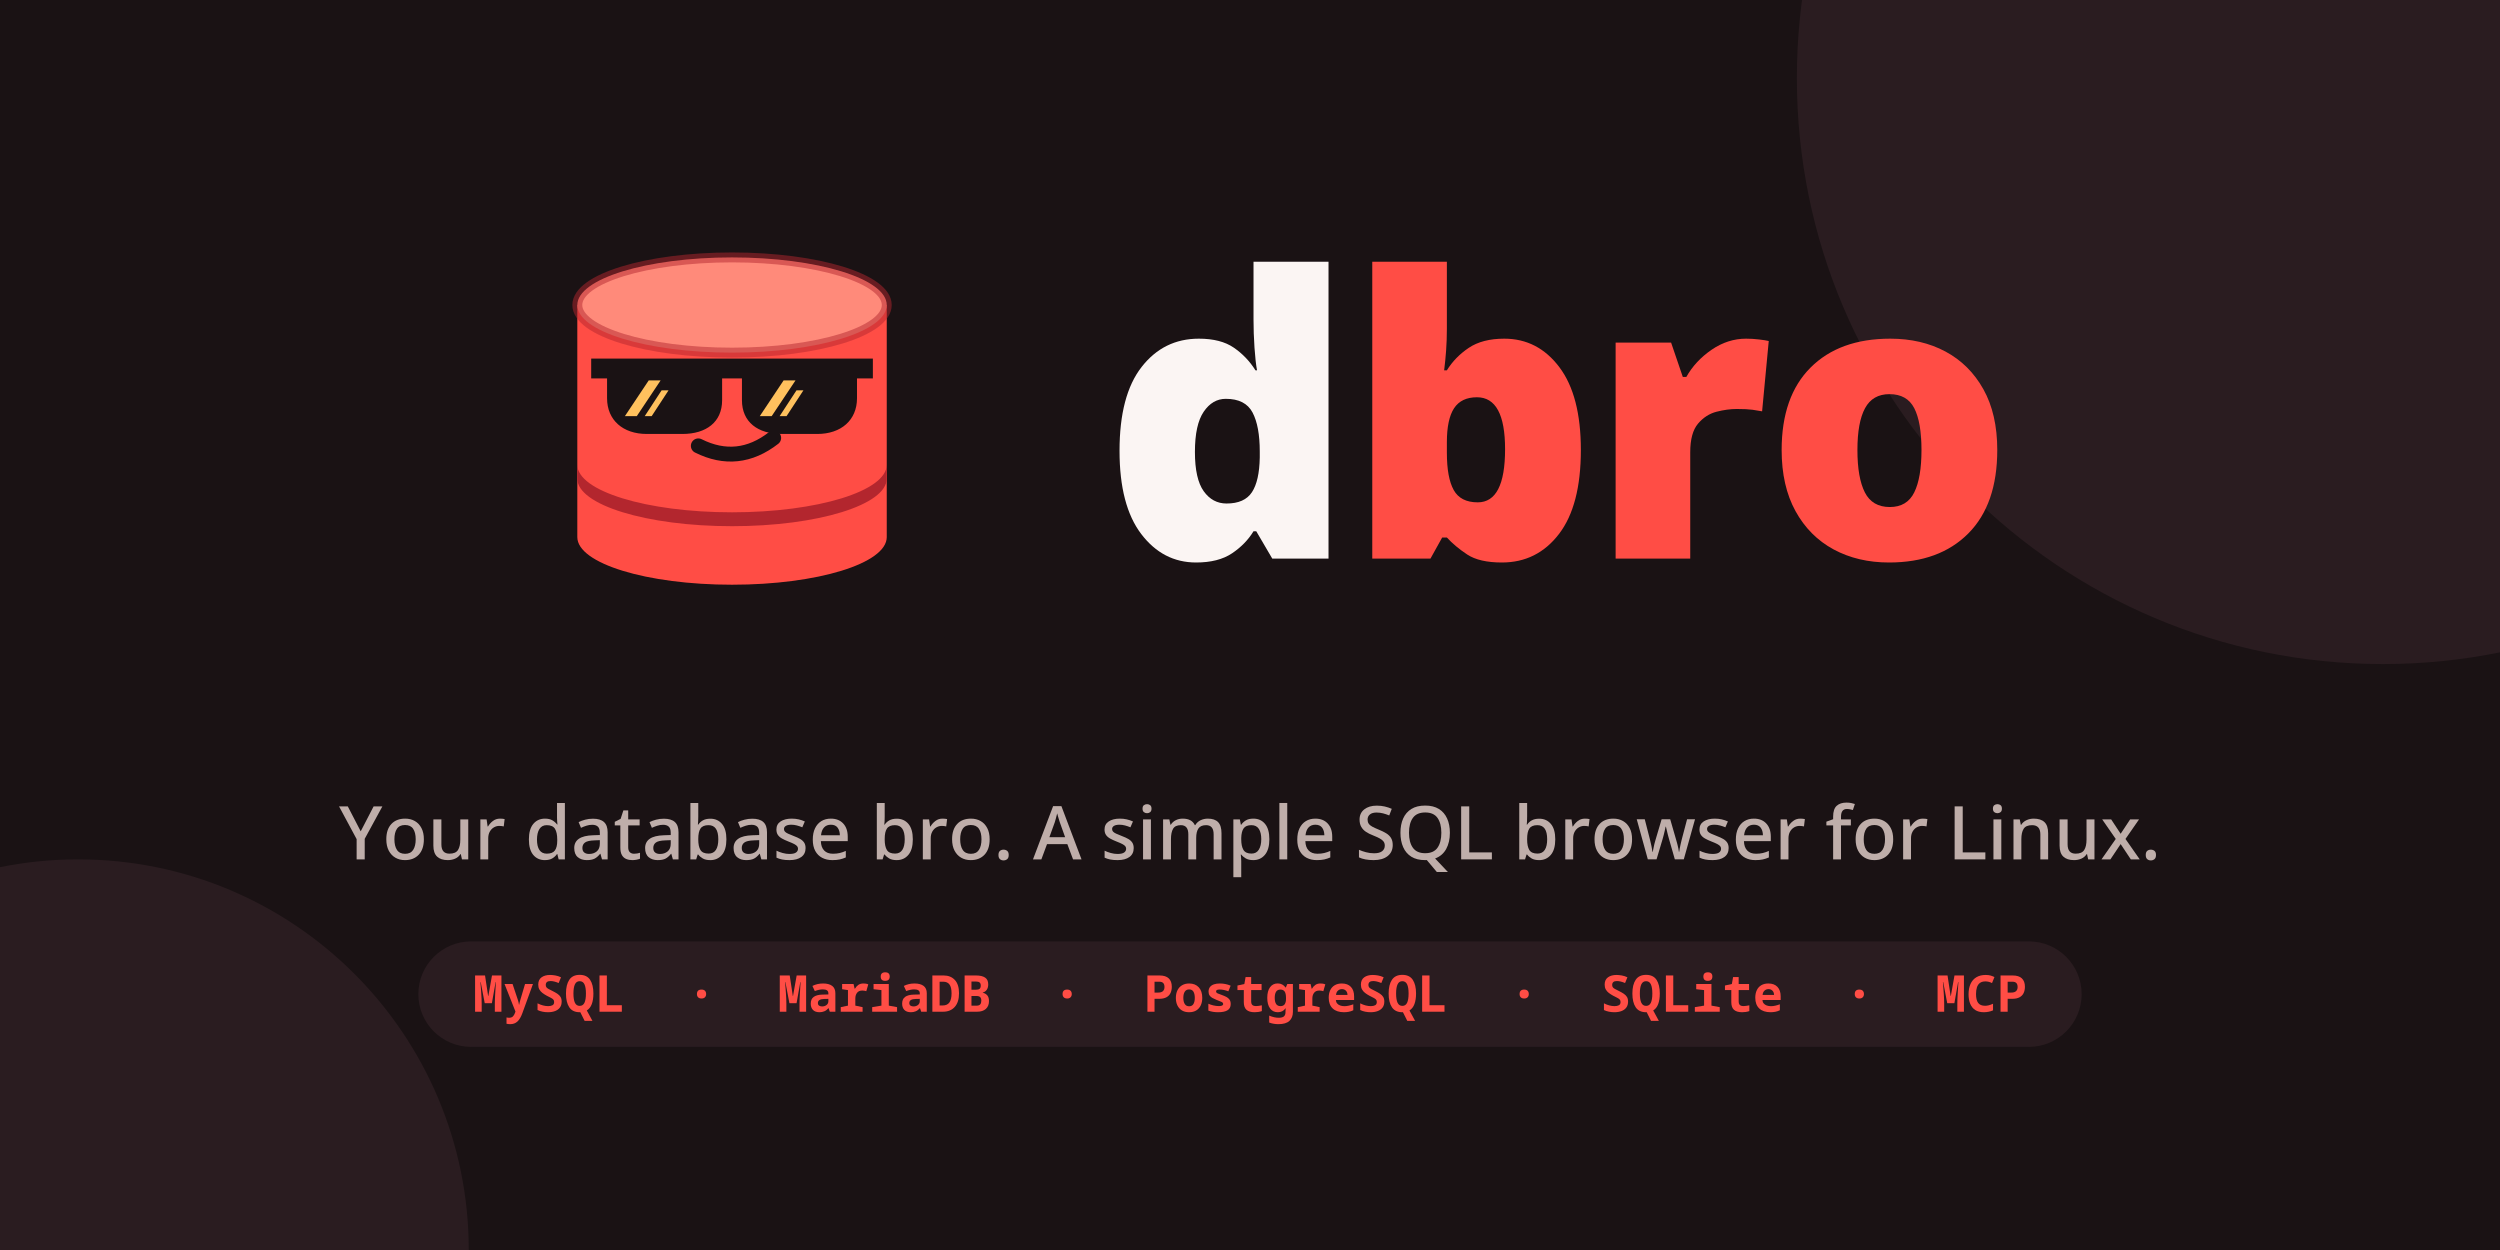
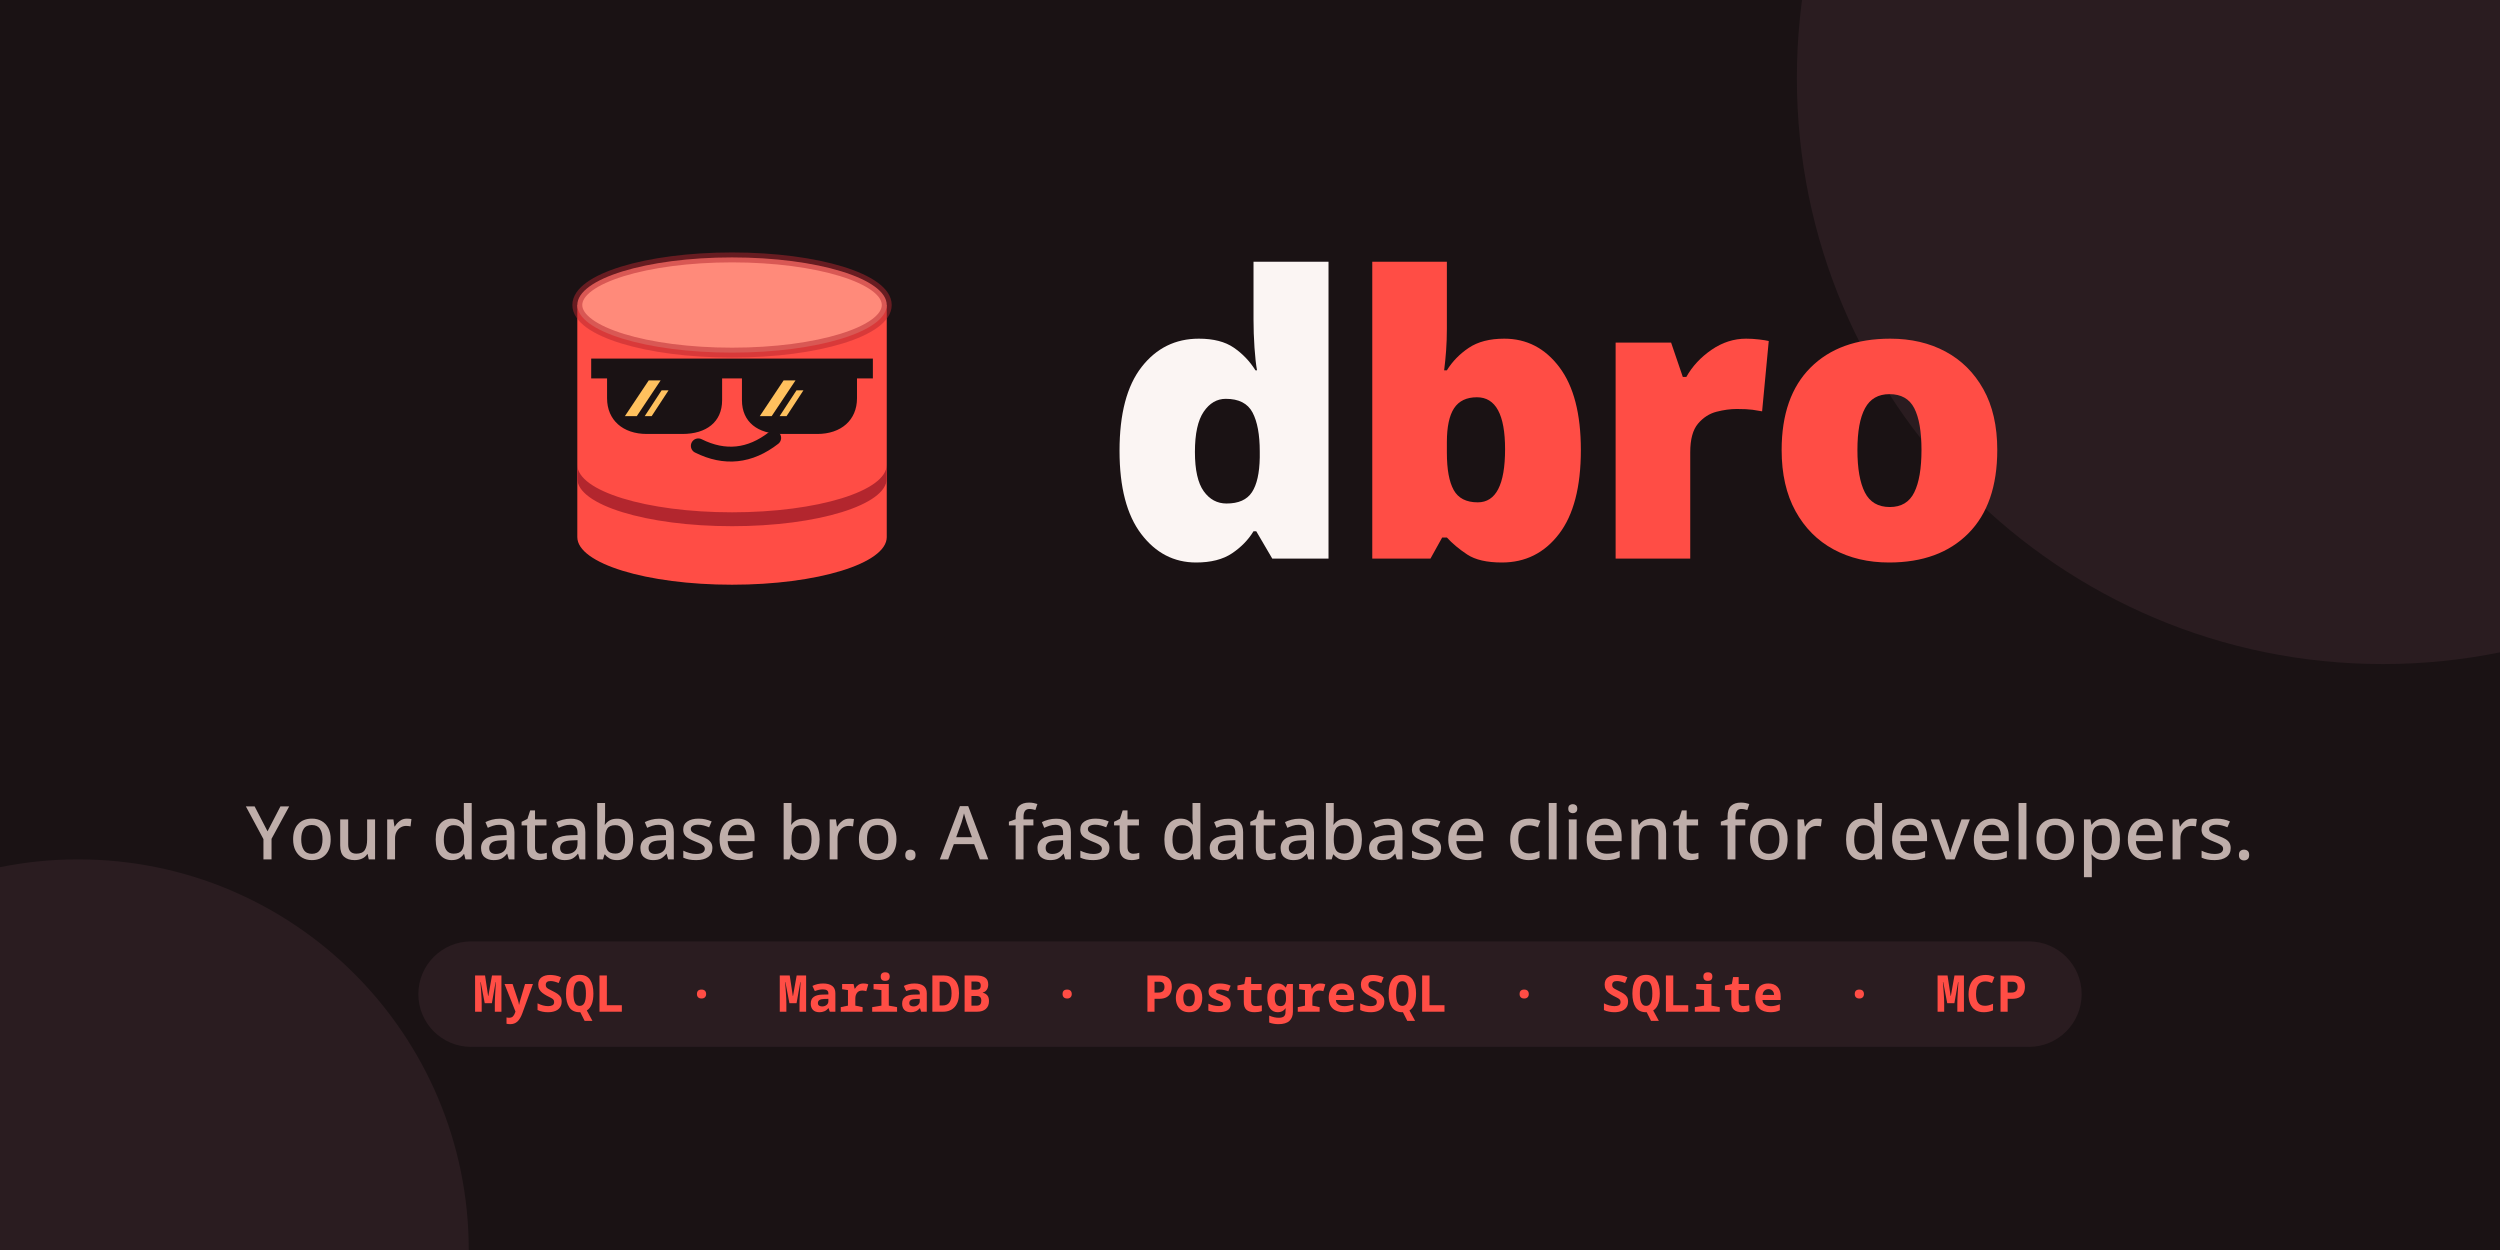
<svg xmlns="http://www.w3.org/2000/svg" width="1280" height="640" viewBox="0 0 1280 640" role="img" aria-label="dbro social preview">
  <rect width="1280" height="640" fill="#1A1214" />
  <circle cx="1220" cy="40" r="300" fill="#2A1C20" />
  <circle cx="40" cy="640" r="200" fill="#2A1C20" />
  <g transform="translate(244.8 80) scale(0.5078125)">
    <rect width="512" height="512" rx="116" fill="#1A1214" />
    <path d="M100 150 V384 A156 48 0 0 0 412 384 V150 Z" fill="#FF4D45" />
    <path d="M100 311 A156 48 0 0 0 412 311 V325 A156 48 0 0 1 100 325 Z" fill="#B3262E" />
    <ellipse cx="256" cy="150" rx="156" ry="48" fill="#FF8A7A" />
    <ellipse cx="256" cy="150" rx="156" ry="48" fill="none" stroke="#B3262E" stroke-width="10" opacity=".5" />
    <path d="M114 204 H398 V224 H114 Z" fill="#1A1214" />
    <path d="M130 212 H246 V246 C246 268 230 280 206 280 H170 C146 280 130 266 130 244 Z" fill="#1A1214" />
    <path d="M266 212 H382 V244 C382 266 366 280 342 280 H306 C282 280 266 268 266 246 Z" fill="#1A1214" />
    <path d="M148 262 L160 262 L184 226 L172 226 Z M168 262 L175 262 L192 236 L185 236 Z" fill="#FFC15E" />
    <path d="M284 262 L296 262 L320 226 L308 226 Z M304 262 L311 262 L328 236 L321 236 Z" fill="#FFC15E" />
    <path d="M222 292 Q262 312 298 284" fill="none" stroke="#1A1214" stroke-width="15" stroke-linecap="round" />
  </g>
  <g transform="translate(564.8 286)">
    <g fill="#FBF5F3">
      <path transform="translate(0.00 0) scale(0.2 -0.2)" d="M238 -10Q153 -10 97.5 63.0Q42 136 42 276Q42 418 98.5 490.5Q155 563 245 563Q301 563 334.5 540.0Q368 517 390 482H394Q390 503 387.5 540.0Q385 577 385 612V760H577V0H433L392 70H385Q365 37 330.0 13.5Q295 -10 238 -10ZM316 141Q362 141 381.0 170.0Q400 199 401 259V274Q401 339 382.5 374.0Q364 409 314 409Q280 409 257.5 376.0Q235 343 235 273Q235 204 257.5 172.5Q280 141 316 141Z" />
    </g>
    <g fill="#FF4D45">
      <path transform="translate(124.60 0) scale(0.2 -0.2)" d="M257 588Q257 559 255.0 532.0Q253 505 250 482H257Q278 516 313.0 539.5Q348 563 404 563Q490 563 545.0 490.0Q600 417 600 278Q600 136 544.0 63.0Q488 -10 398 -10Q340 -10 309.0 10.5Q278 31 257 54H245L215 0H66V760H257ZM334 413Q294 413 275.5 385.0Q257 357 257 298V271Q257 207 274.5 175.5Q292 144 336 144Q406 144 406 280Q406 413 334 413Z" />
      <path transform="translate(249.20 0) scale(0.2 -0.2)" d="M400 563Q416 563 433.0 561.0Q450 559 458 557L441 377Q431 379 416.5 381.0Q402 383 376 383Q352 383 324.5 376.0Q297 369 277.0 345.5Q257 322 257 272V0H66V553H208L238 465H247Q270 506 311.5 534.5Q353 563 400 563Z" />
      <path transform="translate(339.00 0) scale(0.2 -0.2)" d="M594 278Q594 139 520.0 64.5Q446 -10 317 -10Q237 -10 175.0 23.5Q113 57 77.5 121.5Q42 186 42 278Q42 415 116.0 489.0Q190 563 320 563Q400 563 461.5 530.0Q523 497 558.5 433.5Q594 370 594 278ZM236 278Q236 207 255.0 169.5Q274 132 319 132Q363 132 381.5 169.5Q400 207 400 278Q400 349 381.5 385.0Q363 421 318 421Q275 421 255.5 385.0Q236 349 236 278Z" />
    </g>
  </g>
-   <g transform="translate(173.588 440)">
+   <g transform="translate(125.879 440)">
    <g fill="#BFAEAA">
      <path transform="translate(0.00 0) scale(0.038 -0.038)" d="M292 378 466 714H584L346 277V0H237V273L0 714H118Z" />
      <path transform="translate(22.19 0) scale(0.038 -0.038)" d="M559 271Q559 136 490.0 63.0Q421 -10 304 -10Q231 -10 174.5 23.0Q118 56 85.5 118.5Q53 181 53 271Q53 404 121.0 476.5Q189 549 307 549Q381 549 437.5 516.5Q494 484 526.5 422.0Q559 360 559 271ZM162 271Q162 180 196.5 127.5Q231 75 306 75Q380 75 414.5 127.5Q449 180 449 271Q449 361 414.5 412.0Q380 463 305 463Q230 463 196.0 412.0Q162 361 162 271Z" />
      <path transform="translate(45.41 0) scale(0.038 -0.038)" d="M546 539V0H461L446 71H441Q414 29 368.5 9.5Q323 -10 271 -10Q177 -10 126.5 37.0Q76 84 76 186V539H184V202Q184 77 293 77Q376 77 407.5 126.0Q439 175 439 267V539Z" />
      <path transform="translate(69.24 0) scale(0.038 -0.038)" d="M347 549Q381 549 409 543L397 444Q385 447 369.0 449.0Q353 451 337 451Q299 451 265.0 431.5Q231 412 209.5 374.5Q188 337 188 283V0H82V539H166L180 443H185Q210 486 251.0 517.5Q292 549 347 549Z" />
      <path transform="translate(95.19 0) scale(0.038 -0.038)" d="M268 -10Q171 -10 112.0 60.0Q53 130 53 269Q53 407 112.5 478.0Q172 549 270 549Q331 549 369.5 526.0Q408 503 433 470H438Q436 484 434.0 511.5Q432 539 432 558V760H538V0H454L436 72H432Q408 37 369.0 13.5Q330 -10 268 -10ZM294 77Q372 77 403.5 120.5Q435 164 435 252V267Q435 361 405.0 411.0Q375 461 293 461Q228 461 195.0 409.0Q162 357 162 266Q162 175 195.0 126.0Q228 77 294 77Z" />
      <path transform="translate(118.75 0) scale(0.038 -0.038)" d="M297 548Q395 548 444.5 503.5Q494 459 494 365V0H418L397 75H393Q358 31 319.5 10.5Q281 -10 213 -10Q140 -10 92.0 29.5Q44 69 44 153Q44 234 106.5 277.5Q169 321 298 325L389 328V356Q389 417 362.0 441.5Q335 466 286 466Q246 466 207.5 453.5Q169 441 135 425L103 502Q140 521 190.0 534.5Q240 548 297 548ZM316 256Q224 253 189.0 227.0Q154 201 154 154Q154 112 179.0 92.5Q204 73 244 73Q306 73 347.5 107.5Q389 142 389 212V259Z" />
      <path transform="translate(140.49 0) scale(0.038 -0.038)" d="M277 76Q298 76 320.0 79.5Q342 83 358 89V9Q340 1 311.5 -4.5Q283 -10 254 -10Q210 -10 173.0 5.0Q136 20 114.5 57.0Q93 94 93 160V458H18V506L97 546L134 660H199V539H353V458H199V162Q199 118 220.5 97.0Q242 76 277 76Z" />
      <path transform="translate(155.04 0) scale(0.038 -0.038)" d="M297 548Q395 548 444.5 503.5Q494 459 494 365V0H418L397 75H393Q358 31 319.5 10.5Q281 -10 213 -10Q140 -10 92.0 29.5Q44 69 44 153Q44 234 106.5 277.5Q169 321 298 325L389 328V356Q389 417 362.0 441.5Q335 466 286 466Q246 466 207.5 453.5Q169 441 135 425L103 502Q140 521 190.0 534.5Q240 548 297 548ZM316 256Q224 253 189.0 227.0Q154 201 154 154Q154 112 179.0 92.5Q204 73 244 73Q306 73 347.5 107.5Q389 142 389 212V259Z" />
      <path transform="translate(176.78 0) scale(0.038 -0.038)" d="M188 577Q188 544 186.5 515.0Q185 486 183 468H188Q210 502 249.5 525.0Q289 548 351 548Q448 548 507.5 478.0Q567 408 567 270Q567 131 507.0 60.5Q447 -10 350 -10Q287 -10 248.5 12.5Q210 35 188 65H180L160 0H82V760H188ZM326 461Q249 461 218.5 416.0Q188 371 188 276V268Q188 175 217.5 126.5Q247 78 328 78Q393 78 425.5 127.5Q458 177 458 271Q458 461 326 461Z" />
      <path transform="translate(200.34 0) scale(0.038 -0.038)" d="M297 548Q395 548 444.5 503.5Q494 459 494 365V0H418L397 75H393Q358 31 319.5 10.5Q281 -10 213 -10Q140 -10 92.0 29.5Q44 69 44 153Q44 234 106.5 277.5Q169 321 298 325L389 328V356Q389 417 362.0 441.5Q335 466 286 466Q246 466 207.5 453.5Q169 441 135 425L103 502Q140 521 190.0 534.5Q240 548 297 548ZM316 256Q224 253 189.0 227.0Q154 201 154 154Q154 112 179.0 92.5Q204 73 244 73Q306 73 347.5 107.5Q389 142 389 212V259Z" />
      <path transform="translate(222.07 0) scale(0.038 -0.038)" d="M442 152Q442 74 384.5 32.0Q327 -10 224 -10Q167 -10 125.5 -1.5Q84 7 50 23V117Q86 99 133.0 86.0Q180 73 224 73Q285 73 312.5 92.0Q340 111 340 143Q340 162 329.0 176.5Q318 191 290.0 206.0Q262 221 210 241Q159 261 123.0 281.5Q87 302 68.0 330.5Q49 359 49 403Q49 474 106.0 511.5Q163 549 255 549Q305 549 348.5 539.0Q392 529 432 511L398 432Q363 447 325.0 457.0Q287 467 251 467Q202 467 176.5 451.5Q151 436 151 409Q151 389 163.0 375.0Q175 361 204.5 347.0Q234 333 284 314Q335 295 370.0 274.5Q405 254 423.5 225.0Q442 196 442 152Z" />
      <path transform="translate(240.54 0) scale(0.038 -0.038)" d="M296 549Q402 549 463.0 483.5Q524 418 524 305V246H162Q164 164 206.0 120.0Q248 76 324 76Q375 76 415.5 85.5Q456 95 498 114V26Q457 8 415.5 -1.0Q374 -10 317 -10Q239 -10 179.5 21.0Q120 52 86.5 113.5Q53 175 53 266Q53 356 83.5 419.0Q114 482 168.5 515.5Q223 549 296 549ZM297 467Q239 467 205.0 430.0Q171 393 164 325H418Q417 388 387.5 427.5Q358 467 297 467Z" />
      <path transform="translate(272.23 0) scale(0.038 -0.038)" d="M188 577Q188 544 186.5 515.0Q185 486 183 468H188Q210 502 249.5 525.0Q289 548 351 548Q448 548 507.5 478.0Q567 408 567 270Q567 131 507.0 60.5Q447 -10 350 -10Q287 -10 248.5 12.5Q210 35 188 65H180L160 0H82V760H188ZM326 461Q249 461 218.5 416.0Q188 371 188 276V268Q188 175 217.5 126.5Q247 78 328 78Q393 78 425.5 127.5Q458 177 458 271Q458 461 326 461Z" />
      <path transform="translate(295.79 0) scale(0.038 -0.038)" d="M347 549Q381 549 409 543L397 444Q385 447 369.0 449.0Q353 451 337 451Q299 451 265.0 431.5Q231 412 209.5 374.5Q188 337 188 283V0H82V539H166L180 443H185Q210 486 251.0 517.5Q292 549 347 549Z" />
      <path transform="translate(311.87 0) scale(0.038 -0.038)" d="M559 271Q559 136 490.0 63.0Q421 -10 304 -10Q231 -10 174.5 23.0Q118 56 85.5 118.5Q53 181 53 271Q53 404 121.0 476.5Q189 549 307 549Q381 549 437.5 516.5Q494 484 526.5 422.0Q559 360 559 271ZM162 271Q162 180 196.5 127.5Q231 75 306 75Q380 75 414.5 127.5Q449 180 449 271Q449 361 414.5 412.0Q380 463 305 463Q230 463 196.0 412.0Q162 361 162 271Z" />
      <path transform="translate(335.08 0) scale(0.038 -0.038)" d="M67 59Q67 98 87.0 114.5Q107 131 135 131Q164 131 184.5 114.5Q205 98 205 59Q205 20 184.5 3.0Q164 -14 135 -14Q107 -14 87.0 3.0Q67 20 67 59Z" />
      <path transform="translate(355.30 0) scale(0.038 -0.038)" d="M540 0 463 205H189L113 0H0L271 717H383L654 0ZM362 498Q359 508 351.5 531.5Q344 555 337.0 580.0Q330 605 326 620Q319 588 309.0 553.0Q299 518 293 498L221 299H433Z" />
-       <path transform="translate(390.07 0) scale(0.038 -0.038)" d="M442 152Q442 74 384.5 32.0Q327 -10 224 -10Q167 -10 125.5 -1.5Q84 7 50 23V117Q86 99 133.0 86.0Q180 73 224 73Q285 73 312.5 92.0Q340 111 340 143Q340 162 329.0 176.5Q318 191 290.0 206.0Q262 221 210 241Q159 261 123.0 281.5Q87 302 68.0 330.5Q49 359 49 403Q49 474 106.0 511.5Q163 549 255 549Q305 549 348.5 539.0Q392 529 432 511L398 432Q363 447 325.0 457.0Q287 467 251 467Q202 467 176.5 451.5Q151 436 151 409Q151 389 163.0 375.0Q175 361 204.5 347.0Q234 333 284 314Q335 295 370.0 274.5Q405 254 423.5 225.0Q442 196 442 152Z" />
-       <path transform="translate(408.54 0) scale(0.038 -0.038)" d="M136 744Q160 744 178.0 730.0Q196 716 196 683Q196 651 178.0 636.5Q160 622 136 622Q111 622 93.0 636.5Q75 651 75 683Q75 716 93.0 730.0Q111 744 136 744ZM188 539V0H82V539Z" />
-       <path transform="translate(418.80 0) scale(0.038 -0.038)" d="M685 549Q777 549 823.0 502.0Q869 455 869 351V0H763V337Q763 461 662 461Q589 461 558.5 417.0Q528 373 528 289V0H422V337Q422 461 321 461Q245 461 216.5 412.0Q188 363 188 272V0H82V539H166L181 467H186Q211 507 253.0 528.0Q295 549 346 549Q469 549 510 461H515Q542 506 587.5 527.5Q633 549 685 549Z" />
-       <path transform="translate(454.78 0) scale(0.038 -0.038)" d="M352 549Q449 549 508.0 479.0Q567 409 567 271Q567 133 507.0 61.5Q447 -10 350 -10Q288 -10 249.0 13.0Q210 36 188 65H182Q184 48 186.0 22.5Q188 -3 188 -23V-240H82V539H169L183 467H188Q211 501 249.5 525.0Q288 549 352 549ZM325 461Q251 461 220.5 418.0Q190 375 188 287V271Q188 178 217.5 128.0Q247 78 327 78Q393 78 425.5 131.5Q458 185 458 272Q458 360 425.5 410.5Q393 461 325 461Z" />
-       <path transform="translate(478.34 0) scale(0.038 -0.038)" d="M188 0H82V760H188Z" />
-       <path transform="translate(488.60 0) scale(0.038 -0.038)" d="M296 549Q402 549 463.0 483.5Q524 418 524 305V246H162Q164 164 206.0 120.0Q248 76 324 76Q375 76 415.5 85.5Q456 95 498 114V26Q457 8 415.5 -1.0Q374 -10 317 -10Q239 -10 179.5 21.0Q120 52 86.5 113.5Q53 175 53 266Q53 356 83.5 419.0Q114 482 168.5 515.5Q223 549 296 549ZM297 467Q239 467 205.0 430.0Q171 393 164 325H418Q417 388 387.5 427.5Q358 467 297 467Z" />
-       <path transform="translate(520.30 0) scale(0.038 -0.038)" d="M505 193Q505 98 436.0 44.0Q367 -10 247 -10Q189 -10 137.5 -0.5Q86 9 50 27V129Q90 111 144.0 96.5Q198 82 254 82Q326 82 362.0 110.0Q398 138 398 185Q398 218 381.5 240.5Q365 263 330.0 282.0Q295 301 238 324Q185 344 144.5 371.0Q104 398 81.0 438.0Q58 478 58 536Q58 624 122.0 674.0Q186 724 290 724Q348 724 397.5 712.5Q447 701 492 681L458 592Q417 609 374.5 620.0Q332 631 287 631Q228 631 197.0 605.0Q166 579 166 537Q166 504 181.0 481.5Q196 459 229.0 441.0Q262 423 316 401Q376 377 418.5 350.5Q461 324 483.0 286.5Q505 249 505 193Z" />
-       <path transform="translate(541.20 0) scale(0.038 -0.038)" d="M725 358Q725 230 675.0 139.5Q625 49 526 12L698 -170H549L414 -9Q409 -9 403.0 -9.5Q397 -10 392 -10Q279 -10 205.5 36.0Q132 82 95.5 165.0Q59 248 59 359Q59 469 95.5 551.0Q132 633 206.0 679.0Q280 725 393 725Q503 725 576.5 679.5Q650 634 687.5 551.5Q725 469 725 358ZM174 358Q174 230 226.5 156.5Q279 83 392 83Q506 83 558.0 156.5Q610 230 610 358Q610 486 558.0 559.0Q506 632 393 632Q279 632 226.5 559.0Q174 486 174 358Z" />
-       <path transform="translate(570.99 0) scale(0.038 -0.038)" d="M93 0V714H202V94H507V0Z" />
-       <path transform="translate(601.16 0) scale(0.038 -0.038)" d="M188 577Q188 544 186.5 515.0Q185 486 183 468H188Q210 502 249.5 525.0Q289 548 351 548Q448 548 507.5 478.0Q567 408 567 270Q567 131 507.0 60.5Q447 -10 350 -10Q287 -10 248.5 12.5Q210 35 188 65H180L160 0H82V760H188ZM326 461Q249 461 218.5 416.0Q188 371 188 276V268Q188 175 217.5 126.5Q247 78 328 78Q393 78 425.5 127.5Q458 177 458 271Q458 461 326 461Z" />
-       <path transform="translate(624.72 0) scale(0.038 -0.038)" d="M347 549Q381 549 409 543L397 444Q385 447 369.0 449.0Q353 451 337 451Q299 451 265.0 431.5Q231 412 209.5 374.5Q188 337 188 283V0H82V539H166L180 443H185Q210 486 251.0 517.5Q292 549 347 549Z" />
-       <path transform="translate(640.79 0) scale(0.038 -0.038)" d="M559 271Q559 136 490.0 63.0Q421 -10 304 -10Q231 -10 174.5 23.0Q118 56 85.5 118.5Q53 181 53 271Q53 404 121.0 476.5Q189 549 307 549Q381 549 437.5 516.5Q494 484 526.5 422.0Q559 360 559 271ZM162 271Q162 180 196.5 127.5Q231 75 306 75Q380 75 414.5 127.5Q449 180 449 271Q449 361 414.5 412.0Q380 463 305 463Q230 463 196.0 412.0Q162 361 162 271Z" />
-       <path transform="translate(664.01 0) scale(0.038 -0.038)" d="M447 270Q439 296 430.5 330.0Q422 364 415.0 394.5Q408 425 404 441H400Q397 425 390.0 394.0Q383 363 374.5 329.0Q366 295 358 269L278 1H160L11 540H119L189 267Q200 225 209.5 177.5Q219 130 223 101H227Q230 118 235.5 146.0Q241 174 247.5 202.5Q254 231 260 249L346 540H462L546 249Q552 229 559.0 201.5Q566 174 571.5 147.5Q577 121 579 102H583Q585 118 590.0 146.0Q595 174 602.5 206.0Q610 238 617 267L689 540H796L645 1H524Z" />
-       <path transform="translate(694.68 0) scale(0.038 -0.038)" d="M442 152Q442 74 384.5 32.0Q327 -10 224 -10Q167 -10 125.5 -1.5Q84 7 50 23V117Q86 99 133.0 86.0Q180 73 224 73Q285 73 312.5 92.0Q340 111 340 143Q340 162 329.0 176.5Q318 191 290.0 206.0Q262 221 210 241Q159 261 123.0 281.5Q87 302 68.0 330.5Q49 359 49 403Q49 474 106.0 511.5Q163 549 255 549Q305 549 348.5 539.0Q392 529 432 511L398 432Q363 447 325.0 457.0Q287 467 251 467Q202 467 176.5 451.5Q151 436 151 409Q151 389 163.0 375.0Q175 361 204.5 347.0Q234 333 284 314Q335 295 370.0 274.5Q405 254 423.5 225.0Q442 196 442 152Z" />
-       <path transform="translate(713.15 0) scale(0.038 -0.038)" d="M296 549Q402 549 463.0 483.5Q524 418 524 305V246H162Q164 164 206.0 120.0Q248 76 324 76Q375 76 415.5 85.5Q456 95 498 114V26Q457 8 415.5 -1.0Q374 -10 317 -10Q239 -10 179.5 21.0Q120 52 86.5 113.5Q53 175 53 266Q53 356 83.5 419.0Q114 482 168.5 515.5Q223 549 296 549ZM297 467Q239 467 205.0 430.0Q171 393 164 325H418Q417 388 387.5 427.5Q358 467 297 467Z" />
-       <path transform="translate(734.96 0) scale(0.038 -0.038)" d="M347 549Q381 549 409 543L397 444Q385 447 369.0 449.0Q353 451 337 451Q299 451 265.0 431.5Q231 412 209.5 374.5Q188 337 188 283V0H82V539H166L180 443H185Q210 486 251.0 517.5Q292 549 347 549Z" />
-       <path transform="translate(760.91 0) scale(0.038 -0.038)" d="M346 458H213V0H107V458H16V508L107 541V575Q107 678 154.5 721.5Q202 765 287 765Q322 765 351.0 759.0Q380 753 400 746L373 665Q356 670 335.5 674.5Q315 679 292 679Q213 679 213 574V539H346Z" />
-       <path transform="translate(774.48 0) scale(0.038 -0.038)" d="M559 271Q559 136 490.0 63.0Q421 -10 304 -10Q231 -10 174.5 23.0Q118 56 85.5 118.5Q53 181 53 271Q53 404 121.0 476.5Q189 549 307 549Q381 549 437.5 516.5Q494 484 526.5 422.0Q559 360 559 271ZM162 271Q162 180 196.5 127.5Q231 75 306 75Q380 75 414.5 127.5Q449 180 449 271Q449 361 414.5 412.0Q380 463 305 463Q230 463 196.0 412.0Q162 361 162 271Z" />
-       <path transform="translate(797.70 0) scale(0.038 -0.038)" d="M347 549Q381 549 409 543L397 444Q385 447 369.0 449.0Q353 451 337 451Q299 451 265.0 431.5Q231 412 209.5 374.5Q188 337 188 283V0H82V539H166L180 443H185Q210 486 251.0 517.5Q292 549 347 549Z" />
-       <path transform="translate(823.65 0) scale(0.038 -0.038)" d="M93 0V714H202V94H507V0Z" />
-       <path transform="translate(843.94 0) scale(0.038 -0.038)" d="M136 744Q160 744 178.0 730.0Q196 716 196 683Q196 651 178.0 636.5Q160 622 136 622Q111 622 93.0 636.5Q75 651 75 683Q75 716 93.0 730.0Q111 744 136 744ZM188 539V0H82V539Z" />
-       <path transform="translate(854.20 0) scale(0.038 -0.038)" d="M355 549Q450 549 499.5 502.0Q549 455 549 351V0H444V336Q444 461 333 461Q250 461 219.0 412.0Q188 363 188 272V0H82V539H166L181 466H186Q213 508 258.0 528.5Q303 549 355 549Z" />
-       <path transform="translate(878.03 0) scale(0.038 -0.038)" d="M546 539V0H461L446 71H441Q414 29 368.5 9.5Q323 -10 271 -10Q177 -10 126.5 37.0Q76 84 76 186V539H184V202Q184 77 293 77Q376 77 407.5 126.0Q439 175 439 267V539Z" />
-       <path transform="translate(901.85 0) scale(0.038 -0.038)" d="M206 275 23 539H144L272 345L400 539H520L337 275L529 0H409L272 206L134 0H14Z" />
-       <path transform="translate(922.49 0) scale(0.038 -0.038)" d="M67 59Q67 98 87.0 114.5Q107 131 135 131Q164 131 184.5 114.5Q205 98 205 59Q205 20 184.5 3.0Q164 -14 135 -14Q107 -14 87.0 3.0Q67 20 67 59Z" />
+       <path transform="translate(390.07 0) scale(0.038 -0.038)" d="M346 458H213V0H107V458H16V508L107 541V575Q107 678 154.5 721.5Q202 765 287 765Q322 765 351.0 759.0Q380 753 400 746L373 665Q356 670 335.5 674.5Q315 679 292 679Q213 679 213 574V539H346Z" />
+       <path transform="translate(403.64 0) scale(0.038 -0.038)" d="M297 548Q395 548 444.5 503.5Q494 459 494 365V0H418L397 75H393Q358 31 319.5 10.5Q281 -10 213 -10Q140 -10 92.0 29.5Q44 69 44 153Q44 234 106.5 277.5Q169 321 298 325L389 328V356Q389 417 362.0 441.5Q335 466 286 466Q246 466 207.5 453.5Q169 441 135 425L103 502Q140 521 190.0 534.5Q240 548 297 548ZM316 256Q224 253 189.0 227.0Q154 201 154 154Q154 112 179.0 92.5Q204 73 244 73Q306 73 347.5 107.5Q389 142 389 212V259Z" />
+       <path transform="translate(425.37 0) scale(0.038 -0.038)" d="M442 152Q442 74 384.5 32.0Q327 -10 224 -10Q167 -10 125.5 -1.5Q84 7 50 23V117Q86 99 133.0 86.0Q180 73 224 73Q285 73 312.5 92.0Q340 111 340 143Q340 162 329.0 176.5Q318 191 290.0 206.0Q262 221 210 241Q159 261 123.0 281.5Q87 302 68.0 330.5Q49 359 49 403Q49 474 106.0 511.5Q163 549 255 549Q305 549 348.5 539.0Q392 529 432 511L398 432Q363 447 325.0 457.0Q287 467 251 467Q202 467 176.5 451.5Q151 436 151 409Q151 389 163.0 375.0Q175 361 204.5 347.0Q234 333 284 314Q335 295 370.0 274.5Q405 254 423.5 225.0Q442 196 442 152Z" />
+       <path transform="translate(443.84 0) scale(0.038 -0.038)" d="M277 76Q298 76 320.0 79.5Q342 83 358 89V9Q340 1 311.5 -4.5Q283 -10 254 -10Q210 -10 173.0 5.0Q136 20 114.5 57.0Q93 94 93 160V458H18V506L97 546L134 660H199V539H353V458H199V162Q199 118 220.5 97.0Q242 76 277 76Z" />
+       <path transform="translate(468.27 0) scale(0.038 -0.038)" d="M268 -10Q171 -10 112.0 60.0Q53 130 53 269Q53 407 112.5 478.0Q172 549 270 549Q331 549 369.5 526.0Q408 503 433 470H438Q436 484 434.0 511.5Q432 539 432 558V760H538V0H454L436 72H432Q408 37 369.0 13.5Q330 -10 268 -10ZM294 77Q372 77 403.5 120.5Q435 164 435 252V267Q435 361 405.0 411.0Q375 461 293 461Q228 461 195.0 409.0Q162 357 162 266Q162 175 195.0 126.0Q228 77 294 77Z" />
+       <path transform="translate(491.83 0) scale(0.038 -0.038)" d="M297 548Q395 548 444.5 503.5Q494 459 494 365V0H418L397 75H393Q358 31 319.5 10.5Q281 -10 213 -10Q140 -10 92.0 29.5Q44 69 44 153Q44 234 106.5 277.5Q169 321 298 325L389 328V356Q389 417 362.0 441.5Q335 466 286 466Q246 466 207.5 453.5Q169 441 135 425L103 502Q140 521 190.0 534.5Q240 548 297 548ZM316 256Q224 253 189.0 227.0Q154 201 154 154Q154 112 179.0 92.5Q204 73 244 73Q306 73 347.5 107.5Q389 142 389 212V259Z" />
+       <path transform="translate(513.57 0) scale(0.038 -0.038)" d="M277 76Q298 76 320.0 79.5Q342 83 358 89V9Q340 1 311.5 -4.5Q283 -10 254 -10Q210 -10 173.0 5.0Q136 20 114.5 57.0Q93 94 93 160V458H18V506L97 546L134 660H199V539H353V458H199V162Q199 118 220.5 97.0Q242 76 277 76Z" />
+       <path transform="translate(528.12 0) scale(0.038 -0.038)" d="M297 548Q395 548 444.5 503.5Q494 459 494 365V0H418L397 75H393Q358 31 319.5 10.5Q281 -10 213 -10Q140 -10 92.0 29.5Q44 69 44 153Q44 234 106.5 277.5Q169 321 298 325L389 328V356Q389 417 362.0 441.5Q335 466 286 466Q246 466 207.5 453.5Q169 441 135 425L103 502Q140 521 190.0 534.5Q240 548 297 548ZM316 256Q224 253 189.0 227.0Q154 201 154 154Q154 112 179.0 92.5Q204 73 244 73Q306 73 347.5 107.5Q389 142 389 212V259Z" />
+       <path transform="translate(549.86 0) scale(0.038 -0.038)" d="M188 577Q188 544 186.5 515.0Q185 486 183 468H188Q210 502 249.5 525.0Q289 548 351 548Q448 548 507.5 478.0Q567 408 567 270Q567 131 507.0 60.5Q447 -10 350 -10Q287 -10 248.5 12.5Q210 35 188 65H180L160 0H82V760H188ZM326 461Q249 461 218.5 416.0Q188 371 188 276V268Q188 175 217.5 126.5Q247 78 328 78Q393 78 425.5 127.5Q458 177 458 271Q458 461 326 461Z" />
+       <path transform="translate(573.42 0) scale(0.038 -0.038)" d="M297 548Q395 548 444.5 503.5Q494 459 494 365V0H418L397 75H393Q358 31 319.5 10.5Q281 -10 213 -10Q140 -10 92.0 29.5Q44 69 44 153Q44 234 106.5 277.5Q169 321 298 325L389 328V356Q389 417 362.0 441.5Q335 466 286 466Q246 466 207.5 453.5Q169 441 135 425L103 502Q140 521 190.0 534.5Q240 548 297 548ZM316 256Q224 253 189.0 227.0Q154 201 154 154Q154 112 179.0 92.5Q204 73 244 73Q306 73 347.5 107.5Q389 142 389 212V259Z" />
+       <path transform="translate(595.16 0) scale(0.038 -0.038)" d="M442 152Q442 74 384.5 32.0Q327 -10 224 -10Q167 -10 125.5 -1.5Q84 7 50 23V117Q86 99 133.0 86.0Q180 73 224 73Q285 73 312.5 92.0Q340 111 340 143Q340 162 329.0 176.5Q318 191 290.0 206.0Q262 221 210 241Q159 261 123.0 281.5Q87 302 68.0 330.5Q49 359 49 403Q49 474 106.0 511.5Q163 549 255 549Q305 549 348.5 539.0Q392 529 432 511L398 432Q363 447 325.0 457.0Q287 467 251 467Q202 467 176.5 451.5Q151 436 151 409Q151 389 163.0 375.0Q175 361 204.5 347.0Q234 333 284 314Q335 295 370.0 274.5Q405 254 423.5 225.0Q442 196 442 152Z" />
+       <path transform="translate(613.62 0) scale(0.038 -0.038)" d="M296 549Q402 549 463.0 483.5Q524 418 524 305V246H162Q164 164 206.0 120.0Q248 76 324 76Q375 76 415.5 85.5Q456 95 498 114V26Q457 8 415.5 -1.0Q374 -10 317 -10Q239 -10 179.5 21.0Q120 52 86.5 113.5Q53 175 53 266Q53 356 83.5 419.0Q114 482 168.5 515.5Q223 549 296 549ZM297 467Q239 467 205.0 430.0Q171 393 164 325H418Q417 388 387.5 427.5Q358 467 297 467Z" />
+       <path transform="translate(645.32 0) scale(0.038 -0.038)" d="M303 -10Q229 -10 172.5 19.5Q116 49 84.5 110.0Q53 171 53 267Q53 366 86.5 428.5Q120 491 178.5 520.0Q237 549 311 549Q353 549 392.5 540.0Q432 531 459 518L427 432Q401 443 369.5 451.0Q338 459 309 459Q162 459 162 268Q162 175 198.5 127.5Q235 80 305 80Q348 80 383.5 89.5Q419 99 448 114V23Q420 7 385.5 -1.5Q351 -10 303 -10Z" />
+       <path transform="translate(663.97 0) scale(0.038 -0.038)" d="M188 0H82V760H188Z" />
+       <path transform="translate(674.23 0) scale(0.038 -0.038)" d="M136 744Q160 744 178.0 730.0Q196 716 196 683Q196 651 178.0 636.5Q160 622 136 622Q111 622 93.0 636.5Q75 651 75 683Q75 716 93.0 730.0Q111 744 136 744ZM188 539V0H82V539Z" />
+       <path transform="translate(684.49 0) scale(0.038 -0.038)" d="M296 549Q402 549 463.0 483.5Q524 418 524 305V246H162Q164 164 206.0 120.0Q248 76 324 76Q375 76 415.5 85.5Q456 95 498 114V26Q457 8 415.5 -1.0Q374 -10 317 -10Q239 -10 179.5 21.0Q120 52 86.5 113.5Q53 175 53 266Q53 356 83.5 419.0Q114 482 168.5 515.5Q223 549 296 549ZM297 467Q239 467 205.0 430.0Q171 393 164 325H418Q417 388 387.5 427.5Q358 467 297 467Z" />
+       <path transform="translate(706.31 0) scale(0.038 -0.038)" d="M355 549Q450 549 499.5 502.0Q549 455 549 351V0H444V336Q444 461 333 461Q250 461 219.0 412.0Q188 363 188 272V0H82V539H166L181 466H186Q213 508 258.0 528.5Q303 549 355 549Z" />
+       <path transform="translate(730.13 0) scale(0.038 -0.038)" d="M277 76Q298 76 320.0 79.5Q342 83 358 89V9Q340 1 311.5 -4.5Q283 -10 254 -10Q210 -10 173.0 5.0Q136 20 114.5 57.0Q93 94 93 160V458H18V506L97 546L134 660H199V539H353V458H199V162Q199 118 220.5 97.0Q242 76 277 76Z" />
+       <path transform="translate(754.57 0) scale(0.038 -0.038)" d="M346 458H213V0H107V458H16V508L107 541V575Q107 678 154.5 721.5Q202 765 287 765Q322 765 351.0 759.0Q380 753 400 746L373 665Q356 670 335.5 674.5Q315 679 292 679Q213 679 213 574V539H346Z" />
+       <path transform="translate(768.13 0) scale(0.038 -0.038)" d="M559 271Q559 136 490.0 63.0Q421 -10 304 -10Q231 -10 174.5 23.0Q118 56 85.5 118.5Q53 181 53 271Q53 404 121.0 476.5Q189 549 307 549Q381 549 437.5 516.5Q494 484 526.5 422.0Q559 360 559 271ZM162 271Q162 180 196.5 127.5Q231 75 306 75Q380 75 414.5 127.5Q449 180 449 271Q449 361 414.5 412.0Q380 463 305 463Q230 463 196.0 412.0Q162 361 162 271Z" />
+       <path transform="translate(791.35 0) scale(0.038 -0.038)" d="M347 549Q381 549 409 543L397 444Q385 447 369.0 449.0Q353 451 337 451Q299 451 265.0 431.5Q231 412 209.5 374.5Q188 337 188 283V0H82V539H166L180 443H185Q210 486 251.0 517.5Q292 549 347 549Z" />
+       <path transform="translate(817.30 0) scale(0.038 -0.038)" d="M268 -10Q171 -10 112.0 60.0Q53 130 53 269Q53 407 112.5 478.0Q172 549 270 549Q331 549 369.5 526.0Q408 503 433 470H438Q436 484 434.0 511.5Q432 539 432 558V760H538V0H454L436 72H432Q408 37 369.0 13.5Q330 -10 268 -10ZM294 77Q372 77 403.5 120.5Q435 164 435 252V267Q435 361 405.0 411.0Q375 461 293 461Q228 461 195.0 409.0Q162 357 162 266Q162 175 195.0 126.0Q228 77 294 77Z" />
+       <path transform="translate(840.86 0) scale(0.038 -0.038)" d="M296 549Q402 549 463.0 483.5Q524 418 524 305V246H162Q164 164 206.0 120.0Q248 76 324 76Q375 76 415.5 85.5Q456 95 498 114V26Q457 8 415.5 -1.0Q374 -10 317 -10Q239 -10 179.5 21.0Q120 52 86.5 113.5Q53 175 53 266Q53 356 83.5 419.0Q114 482 168.5 515.5Q223 549 296 549ZM297 467Q239 467 205.0 430.0Q171 393 164 325H418Q417 388 387.5 427.5Q358 467 297 467Z" />
+       <path transform="translate(862.68 0) scale(0.038 -0.038)" d="M204 0 0 539H113L223 221Q233 193 244.5 155.5Q256 118 260 95H264Q268 118 280.5 155.5Q293 193 303 221L414 539H527L321 0Z" />
+       <path transform="translate(882.70 0) scale(0.038 -0.038)" d="M296 549Q402 549 463.0 483.5Q524 418 524 305V246H162Q164 164 206.0 120.0Q248 76 324 76Q375 76 415.5 85.5Q456 95 498 114V26Q457 8 415.5 -1.0Q374 -10 317 -10Q239 -10 179.5 21.0Q120 52 86.5 113.5Q53 175 53 266Q53 356 83.5 419.0Q114 482 168.5 515.5Q223 549 296 549ZM297 467Q239 467 205.0 430.0Q171 393 164 325H418Q417 388 387.5 427.5Q358 467 297 467Z" />
+       <path transform="translate(904.51 0) scale(0.038 -0.038)" d="M188 0H82V760H188Z" />
+       <path transform="translate(914.77 0) scale(0.038 -0.038)" d="M559 271Q559 136 490.0 63.0Q421 -10 304 -10Q231 -10 174.5 23.0Q118 56 85.5 118.5Q53 181 53 271Q53 404 121.0 476.5Q189 549 307 549Q381 549 437.5 516.5Q494 484 526.5 422.0Q559 360 559 271ZM162 271Q162 180 196.5 127.5Q231 75 306 75Q380 75 414.5 127.5Q449 180 449 271Q449 361 414.5 412.0Q380 463 305 463Q230 463 196.0 412.0Q162 361 162 271Z" />
+       <path transform="translate(937.99 0) scale(0.038 -0.038)" d="M352 549Q449 549 508.0 479.0Q567 409 567 271Q567 133 507.0 61.5Q447 -10 350 -10Q288 -10 249.0 13.0Q210 36 188 65H182Q184 48 186.0 22.5Q188 -3 188 -23V-240H82V539H169L183 467H188Q211 501 249.5 525.0Q288 549 352 549ZM325 461Q251 461 220.5 418.0Q190 375 188 287V271Q188 178 217.5 128.0Q247 78 327 78Q393 78 425.5 131.5Q458 185 458 272Q458 360 425.5 410.5Q393 461 325 461Z" />
+       <path transform="translate(961.55 0) scale(0.038 -0.038)" d="M296 549Q402 549 463.0 483.5Q524 418 524 305V246H162Q164 164 206.0 120.0Q248 76 324 76Q375 76 415.5 85.5Q456 95 498 114V26Q457 8 415.5 -1.0Q374 -10 317 -10Q239 -10 179.5 21.0Q120 52 86.5 113.5Q53 175 53 266Q53 356 83.5 419.0Q114 482 168.5 515.5Q223 549 296 549ZM297 467Q239 467 205.0 430.0Q171 393 164 325H418Q417 388 387.5 427.5Q358 467 297 467Z" />
+       <path transform="translate(983.36 0) scale(0.038 -0.038)" d="M347 549Q381 549 409 543L397 444Q385 447 369.0 449.0Q353 451 337 451Q299 451 265.0 431.5Q231 412 209.5 374.5Q188 337 188 283V0H82V539H166L180 443H185Q210 486 251.0 517.5Q292 549 347 549Z" />
+       <path transform="translate(999.44 0) scale(0.038 -0.038)" d="M442 152Q442 74 384.5 32.0Q327 -10 224 -10Q167 -10 125.5 -1.5Q84 7 50 23V117Q86 99 133.0 86.0Q180 73 224 73Q285 73 312.5 92.0Q340 111 340 143Q340 162 329.0 176.5Q318 191 290.0 206.0Q262 221 210 241Q159 261 123.0 281.5Q87 302 68.0 330.5Q49 359 49 403Q49 474 106.0 511.5Q163 549 255 549Q305 549 348.5 539.0Q392 529 432 511L398 432Q363 447 325.0 457.0Q287 467 251 467Q202 467 176.5 451.5Q151 436 151 409Q151 389 163.0 375.0Q175 361 204.5 347.0Q234 333 284 314Q335 295 370.0 274.5Q405 254 423.5 225.0Q442 196 442 152Z" />
+       <path transform="translate(1017.91 0) scale(0.038 -0.038)" d="M67 59Q67 98 87.0 114.5Q107 131 135 131Q164 131 184.5 114.5Q205 98 205 59Q205 20 184.5 3.0Q164 -14 135 -14Q107 -14 87.0 3.0Q67 20 67 59Z" />
    </g>
  </g>
  <rect x="214.2" y="482" width="851.6" height="54" rx="27" fill="#2A1C20" />
  <g transform="translate(242.2 518)">
    <g fill="#FF4D45">
      <path transform="translate(0.00 0) scale(0.026 -0.026)" d="M40 0V714H236L297 309H301L373 714H559V0H429V163Q429 202 431.0 251.5Q433 301 436.0 353.5Q439 406 442.0 453.0Q445 500 447.0 534.5Q449 569 450 582H444L371 168H230L151 583H145Q146 568 149.0 533.0Q152 498 155.5 450.5Q159 403 162.5 350.5Q166 298 168.0 247.5Q170 197 170 155V0Z" />
      <path transform="translate(15.60 0) scale(0.026 -0.026)" d="M133 -245Q115 -245 96.5 -243.0Q78 -241 59 -237V-113Q73 -116 87.0 -117.5Q101 -119 111 -119Q157 -119 183.5 -94.0Q210 -69 226 -23L235 4L20 546H178L283 232Q290 212 295.5 188.5Q301 165 305 137H308Q313 165 318.5 187.0Q324 209 331 232L424 546H580L371 -29Q331 -140 274.5 -192.5Q218 -245 133 -245Z" />
      <path transform="translate(31.20 0) scale(0.026 -0.026)" d="M275 -10Q221 -10 168.5 0.5Q116 11 70 33V165Q126 137 178.0 123.5Q230 110 279 110Q331 110 364.0 127.5Q397 145 397 191Q397 223 379.5 241.0Q362 259 329.0 275.5Q296 292 250 316Q204 341 166.0 370.0Q128 399 106.0 438.5Q84 478 84 534Q84 630 148.5 677.0Q213 724 318 724Q360 724 418.0 714.5Q476 705 532 678L486 565Q437 586 397.0 595.0Q357 604 326 604Q277 604 254.5 584.0Q232 564 232 527Q232 498 246.0 480.0Q260 462 288.0 447.5Q316 433 359 411Q418 382 459.5 354.5Q501 327 523.0 291.0Q545 255 545 199Q545 130 511.5 83.5Q478 37 417.0 13.5Q356 -10 275 -10Z" />
      <path transform="translate(46.80 0) scale(0.026 -0.026)" d="M300 -10Q160 -10 95.0 87.5Q30 185 30 358Q30 532 95.5 629.0Q161 726 300 726Q440 726 505.0 628.5Q570 531 570 358Q570 236 538.5 151.0Q507 66 440 25L551 -180H397L312 -10Q306 -10 300 -10ZM300 115Q365 115 394.0 176.5Q423 238 423 359Q423 478 394.0 539.5Q365 601 300 601Q235 601 206.0 539.0Q177 477 177 358Q177 238 206.0 176.5Q235 115 300 115Z" />
      <path transform="translate(62.40 0) scale(0.026 -0.026)" d="M90 0V714H235V128H530V0Z" />
      <path transform="translate(109.20 0) scale(0.026 -0.026)" d="M300 260Q257 260 233.0 283.0Q209 306 209 348Q209 436 300 436Q343 436 366.5 413.0Q390 390 390 348Q390 308 366.0 284.0Q342 260 300 260Z" />
      <path transform="translate(156.00 0) scale(0.026 -0.026)" d="M40 0V714H236L297 309H301L373 714H559V0H429V163Q429 202 431.0 251.5Q433 301 436.0 353.5Q439 406 442.0 453.0Q445 500 447.0 534.5Q449 569 450 582H444L371 168H230L151 583H145Q146 568 149.0 533.0Q152 498 155.5 450.5Q159 403 162.5 350.5Q166 298 168.0 247.5Q170 197 170 155V0Z" />
      <path transform="translate(171.60 0) scale(0.026 -0.026)" d="M223 -10Q137 -10 93.5 35.5Q50 81 50 158Q50 250 108.5 292.0Q167 334 277 337L397 340V364Q397 440 288 440Q219 440 130 407L83 508Q178 556 293 556Q409 556 472.0 508.5Q535 461 535 364V0H425L402 69H398Q361 26 317.0 8.0Q273 -10 223 -10ZM274 104Q325 104 361.0 132.0Q397 160 397 208V253L314 251Q254 250 222.5 230.5Q191 211 191 171Q191 135 215.0 119.5Q239 104 274 104Z" />
      <path transform="translate(187.20 0) scale(0.026 -0.026)" d="M41 0V90L183 120V426L68 443V546H293L314 454H321Q347 500 387.0 528.0Q427 556 488 556Q505 556 531.0 553.0Q557 550 583 539L544 404Q530 409 509.0 413.0Q488 417 465 417Q396 417 362.0 372.5Q328 328 328 262V120L471 90V0Z" />
      <path transform="translate(202.80 0) scale(0.026 -0.026)" d="M315 608Q228 608 228 692Q228 776 317 776Q405 776 405 693Q405 608 315 608ZM60 0V90L242 120V426L87 443V546H387V120L550 90V0Z" />
      <path transform="translate(218.40 0) scale(0.026 -0.026)" d="M223 -10Q137 -10 93.5 35.5Q50 81 50 158Q50 250 108.5 292.0Q167 334 277 337L397 340V364Q397 440 288 440Q219 440 130 407L83 508Q178 556 293 556Q409 556 472.0 508.5Q535 461 535 364V0H425L402 69H398Q361 26 317.0 8.0Q273 -10 223 -10ZM274 104Q325 104 361.0 132.0Q397 160 397 208V253L314 251Q254 250 222.5 230.5Q191 211 191 171Q191 135 215.0 119.5Q239 104 274 104Z" />
      <path transform="translate(234.00 0) scale(0.026 -0.026)" d="M45 0V714H266Q405 714 487.5 625.5Q570 537 570 363Q570 188 485.5 94.0Q401 0 255 0ZM247 123Q338 123 380.5 182.0Q423 241 423 362Q423 482 382.0 536.5Q341 591 259 591H188V123Z" />
      <path transform="translate(249.60 0) scale(0.026 -0.026)" d="M80 0V714H303Q421 714 483.0 672.5Q545 631 545 539Q545 474 516.0 432.0Q487 390 438 379V374Q493 361 526.5 322.0Q560 283 560 209Q560 111 498.5 55.5Q437 0 327 0ZM302 433Q355 433 376.5 452.5Q398 472 398 514Q398 557 375.0 576.0Q352 595 297 595H215V433ZM313 119Q367 119 388.0 145.0Q409 171 409 217Q409 263 387.5 286.5Q366 310 308 310H215V119Z" />
      <path transform="translate(296.40 0) scale(0.026 -0.026)" d="M300 260Q257 260 233.0 283.0Q209 306 209 348Q209 436 300 436Q343 436 366.5 413.0Q390 390 390 348Q390 308 366.0 284.0Q342 260 300 260Z" />
      <path transform="translate(343.20 0) scale(0.026 -0.026)" d="M80 0V714H317Q440 714 500.0 656.5Q560 599 560 492Q560 421 534.5 367.5Q509 314 453.5 284.0Q398 254 308 254H220V0ZM293 377Q355 377 385.5 405.5Q416 434 416 486Q416 539 391.0 565.0Q366 591 312 591H220V377Z" />
      <path transform="translate(358.80 0) scale(0.026 -0.026)" d="M300 -10Q218 -10 160.0 25.0Q102 60 71.0 123.0Q40 186 40 271Q40 358 71.5 422.0Q103 486 162.0 521.0Q221 556 302 556Q421 556 490.5 481.5Q560 407 560 273Q560 189 530.0 125.0Q500 61 442.5 25.5Q385 -10 300 -10ZM302 107Q359 107 386.0 151.5Q413 196 413 273Q413 348 387.0 393.5Q361 439 302 439Q244 439 215.5 394.5Q187 350 187 273Q187 197 215.5 152.0Q244 107 302 107Z" />
      <path transform="translate(374.40 0) scale(0.026 -0.026)" d="M272 -10Q223 -10 175.5 -3.0Q128 4 80 22V157Q123 138 177.0 124.5Q231 111 289 111Q327 111 349.0 120.5Q371 130 371 152Q371 180 338.0 194.0Q305 208 241 233Q196 251 160.5 270.5Q125 290 104.5 319.5Q84 349 84 396Q84 452 112.5 487.5Q141 523 191.0 539.5Q241 556 307 556Q360 556 414.0 545.5Q468 535 519 513L474 402Q428 419 386.5 428.0Q345 437 302 437Q269 437 250.5 429.0Q232 421 232 401Q232 374 263.5 360.5Q295 347 352 327Q397 311 435.0 291.0Q473 271 496.5 238.5Q520 206 520 151Q520 67 457.5 28.5Q395 -10 272 -10Z" />
      <path transform="translate(390.00 0) scale(0.026 -0.026)" d="M391 -10Q285 -10 231.5 37.0Q178 84 178 188V426H53V516L189 546L213 682H323V546H528V426H323V203Q323 164 336.0 144.5Q349 125 371.0 118.0Q393 111 419 111Q443 111 468.0 115.0Q493 119 533 126V12Q496 0 460.5 -5.0Q425 -10 391 -10Z" />
      <path transform="translate(405.60 0) scale(0.026 -0.026)" d="M260 -245Q217 -245 171.0 -238.0Q125 -231 78 -213V-77Q128 -98 177.0 -109.0Q226 -120 270 -119Q338 -118 368.5 -91.5Q399 -65 399 -7V4Q399 21 400.5 37.0Q402 53 403 67H399Q371 27 333.0 8.5Q295 -10 248 -10Q150 -10 95.0 65.0Q40 140 40 273Q40 407 94.5 482.0Q149 557 246 557Q343 557 401 476H405L435 546H545V-1Q545 -118 475.5 -181.5Q406 -245 260 -245ZM301 110Q358 110 383.5 148.0Q409 186 409 253V271Q409 359 382.5 397.5Q356 436 298 436Q240 436 213.5 393.5Q187 351 187 273Q187 194 214.5 152.0Q242 110 301 110Z" />
      <path transform="translate(421.20 0) scale(0.026 -0.026)" d="M41 0V90L183 120V426L68 443V546H293L314 454H321Q347 500 387.0 528.0Q427 556 488 556Q505 556 531.0 553.0Q557 550 583 539L544 404Q530 409 509.0 413.0Q488 417 465 417Q396 417 362.0 372.5Q328 328 328 262V120L471 90V0Z" />
      <path transform="translate(436.80 0) scale(0.026 -0.026)" d="M351 -10Q207 -10 128.5 64.0Q50 138 50 276Q50 361 80.0 424.0Q110 487 168.0 521.5Q226 556 308 556Q424 556 487.0 489.0Q550 422 550 303V231H191Q193 191 215.5 163.5Q238 136 276.0 122.5Q314 109 359 109Q398 109 441.5 118.5Q485 128 534 146V29Q490 7 443.5 -1.5Q397 -10 351 -10ZM420 330Q419 383 388.5 414.0Q358 445 311 445Q265 445 232.0 415.5Q199 386 194 330Z" />
      <path transform="translate(452.40 0) scale(0.026 -0.026)" d="M275 -10Q221 -10 168.5 0.5Q116 11 70 33V165Q126 137 178.0 123.5Q230 110 279 110Q331 110 364.0 127.5Q397 145 397 191Q397 223 379.5 241.0Q362 259 329.0 275.5Q296 292 250 316Q204 341 166.0 370.0Q128 399 106.0 438.5Q84 478 84 534Q84 630 148.5 677.0Q213 724 318 724Q360 724 418.0 714.5Q476 705 532 678L486 565Q437 586 397.0 595.0Q357 604 326 604Q277 604 254.5 584.0Q232 564 232 527Q232 498 246.0 480.0Q260 462 288.0 447.5Q316 433 359 411Q418 382 459.5 354.5Q501 327 523.0 291.0Q545 255 545 199Q545 130 511.5 83.5Q478 37 417.0 13.5Q356 -10 275 -10Z" />
      <path transform="translate(468.00 0) scale(0.026 -0.026)" d="M300 -10Q160 -10 95.0 87.5Q30 185 30 358Q30 532 95.5 629.0Q161 726 300 726Q440 726 505.0 628.5Q570 531 570 358Q570 236 538.5 151.0Q507 66 440 25L551 -180H397L312 -10Q306 -10 300 -10ZM300 115Q365 115 394.0 176.5Q423 238 423 359Q423 478 394.0 539.5Q365 601 300 601Q235 601 206.0 539.0Q177 477 177 358Q177 238 206.0 176.5Q235 115 300 115Z" />
      <path transform="translate(483.60 0) scale(0.026 -0.026)" d="M90 0V714H235V128H530V0Z" />
      <path transform="translate(530.40 0) scale(0.026 -0.026)" d="M300 260Q257 260 233.0 283.0Q209 306 209 348Q209 436 300 436Q343 436 366.5 413.0Q390 390 390 348Q390 308 366.0 284.0Q342 260 300 260Z" />
      <path transform="translate(577.20 0) scale(0.026 -0.026)" d="M275 -10Q221 -10 168.5 0.5Q116 11 70 33V165Q126 137 178.0 123.5Q230 110 279 110Q331 110 364.0 127.5Q397 145 397 191Q397 223 379.5 241.0Q362 259 329.0 275.5Q296 292 250 316Q204 341 166.0 370.0Q128 399 106.0 438.5Q84 478 84 534Q84 630 148.5 677.0Q213 724 318 724Q360 724 418.0 714.5Q476 705 532 678L486 565Q437 586 397.0 595.0Q357 604 326 604Q277 604 254.5 584.0Q232 564 232 527Q232 498 246.0 480.0Q260 462 288.0 447.5Q316 433 359 411Q418 382 459.5 354.5Q501 327 523.0 291.0Q545 255 545 199Q545 130 511.5 83.5Q478 37 417.0 13.5Q356 -10 275 -10Z" />
      <path transform="translate(592.80 0) scale(0.026 -0.026)" d="M300 -10Q160 -10 95.0 87.5Q30 185 30 358Q30 532 95.5 629.0Q161 726 300 726Q440 726 505.0 628.5Q570 531 570 358Q570 236 538.5 151.0Q507 66 440 25L551 -180H397L312 -10Q306 -10 300 -10ZM300 115Q365 115 394.0 176.5Q423 238 423 359Q423 478 394.0 539.5Q365 601 300 601Q235 601 206.0 539.0Q177 477 177 358Q177 238 206.0 176.5Q235 115 300 115Z" />
      <path transform="translate(608.40 0) scale(0.026 -0.026)" d="M90 0V714H235V128H530V0Z" />
      <path transform="translate(624.00 0) scale(0.026 -0.026)" d="M315 608Q228 608 228 692Q228 776 317 776Q405 776 405 693Q405 608 315 608ZM60 0V90L242 120V426L87 443V546H387V120L550 90V0Z" />
      <path transform="translate(639.60 0) scale(0.026 -0.026)" d="M391 -10Q285 -10 231.5 37.0Q178 84 178 188V426H53V516L189 546L213 682H323V546H528V426H323V203Q323 164 336.0 144.5Q349 125 371.0 118.0Q393 111 419 111Q443 111 468.0 115.0Q493 119 533 126V12Q496 0 460.5 -5.0Q425 -10 391 -10Z" />
      <path transform="translate(655.20 0) scale(0.026 -0.026)" d="M351 -10Q207 -10 128.5 64.0Q50 138 50 276Q50 361 80.0 424.0Q110 487 168.0 521.5Q226 556 308 556Q424 556 487.0 489.0Q550 422 550 303V231H191Q193 191 215.5 163.5Q238 136 276.0 122.5Q314 109 359 109Q398 109 441.5 118.5Q485 128 534 146V29Q490 7 443.5 -1.5Q397 -10 351 -10ZM420 330Q419 383 388.5 414.0Q358 445 311 445Q265 445 232.0 415.5Q199 386 194 330Z" />
      <path transform="translate(702.00 0) scale(0.026 -0.026)" d="M300 260Q257 260 233.0 283.0Q209 306 209 348Q209 436 300 436Q343 436 366.5 413.0Q390 390 390 348Q390 308 366.0 284.0Q342 260 300 260Z" />
      <path transform="translate(748.80 0) scale(0.026 -0.026)" d="M40 0V714H236L297 309H301L373 714H559V0H429V163Q429 202 431.0 251.5Q433 301 436.0 353.5Q439 406 442.0 453.0Q445 500 447.0 534.5Q449 569 450 582H444L371 168H230L151 583H145Q146 568 149.0 533.0Q152 498 155.5 450.5Q159 403 162.5 350.5Q166 298 168.0 247.5Q170 197 170 155V0Z" />
      <path transform="translate(764.40 0) scale(0.026 -0.026)" d="M351 -10Q248 -10 181.5 33.5Q115 77 82.5 156.5Q50 236 50 342Q50 461 88.5 546.5Q127 632 202.5 678.0Q278 724 388 724Q440 724 479.5 713.5Q519 703 560 683L512 564Q475 583 443.5 590.0Q412 597 383 597Q314 597 273.0 566.0Q232 535 214.5 479.0Q197 423 197 348Q197 230 239.0 173.5Q281 117 375 117Q410 117 446.5 126.0Q483 135 532 157V27Q489 8 442.5 -1.0Q396 -10 351 -10Z" />
      <path transform="translate(780.00 0) scale(0.026 -0.026)" d="M80 0V714H317Q440 714 500.0 656.5Q560 599 560 492Q560 421 534.5 367.5Q509 314 453.5 284.0Q398 254 308 254H220V0ZM293 377Q355 377 385.5 405.5Q416 434 416 486Q416 539 391.0 565.0Q366 591 312 591H220V377Z" />
    </g>
  </g>
</svg>
